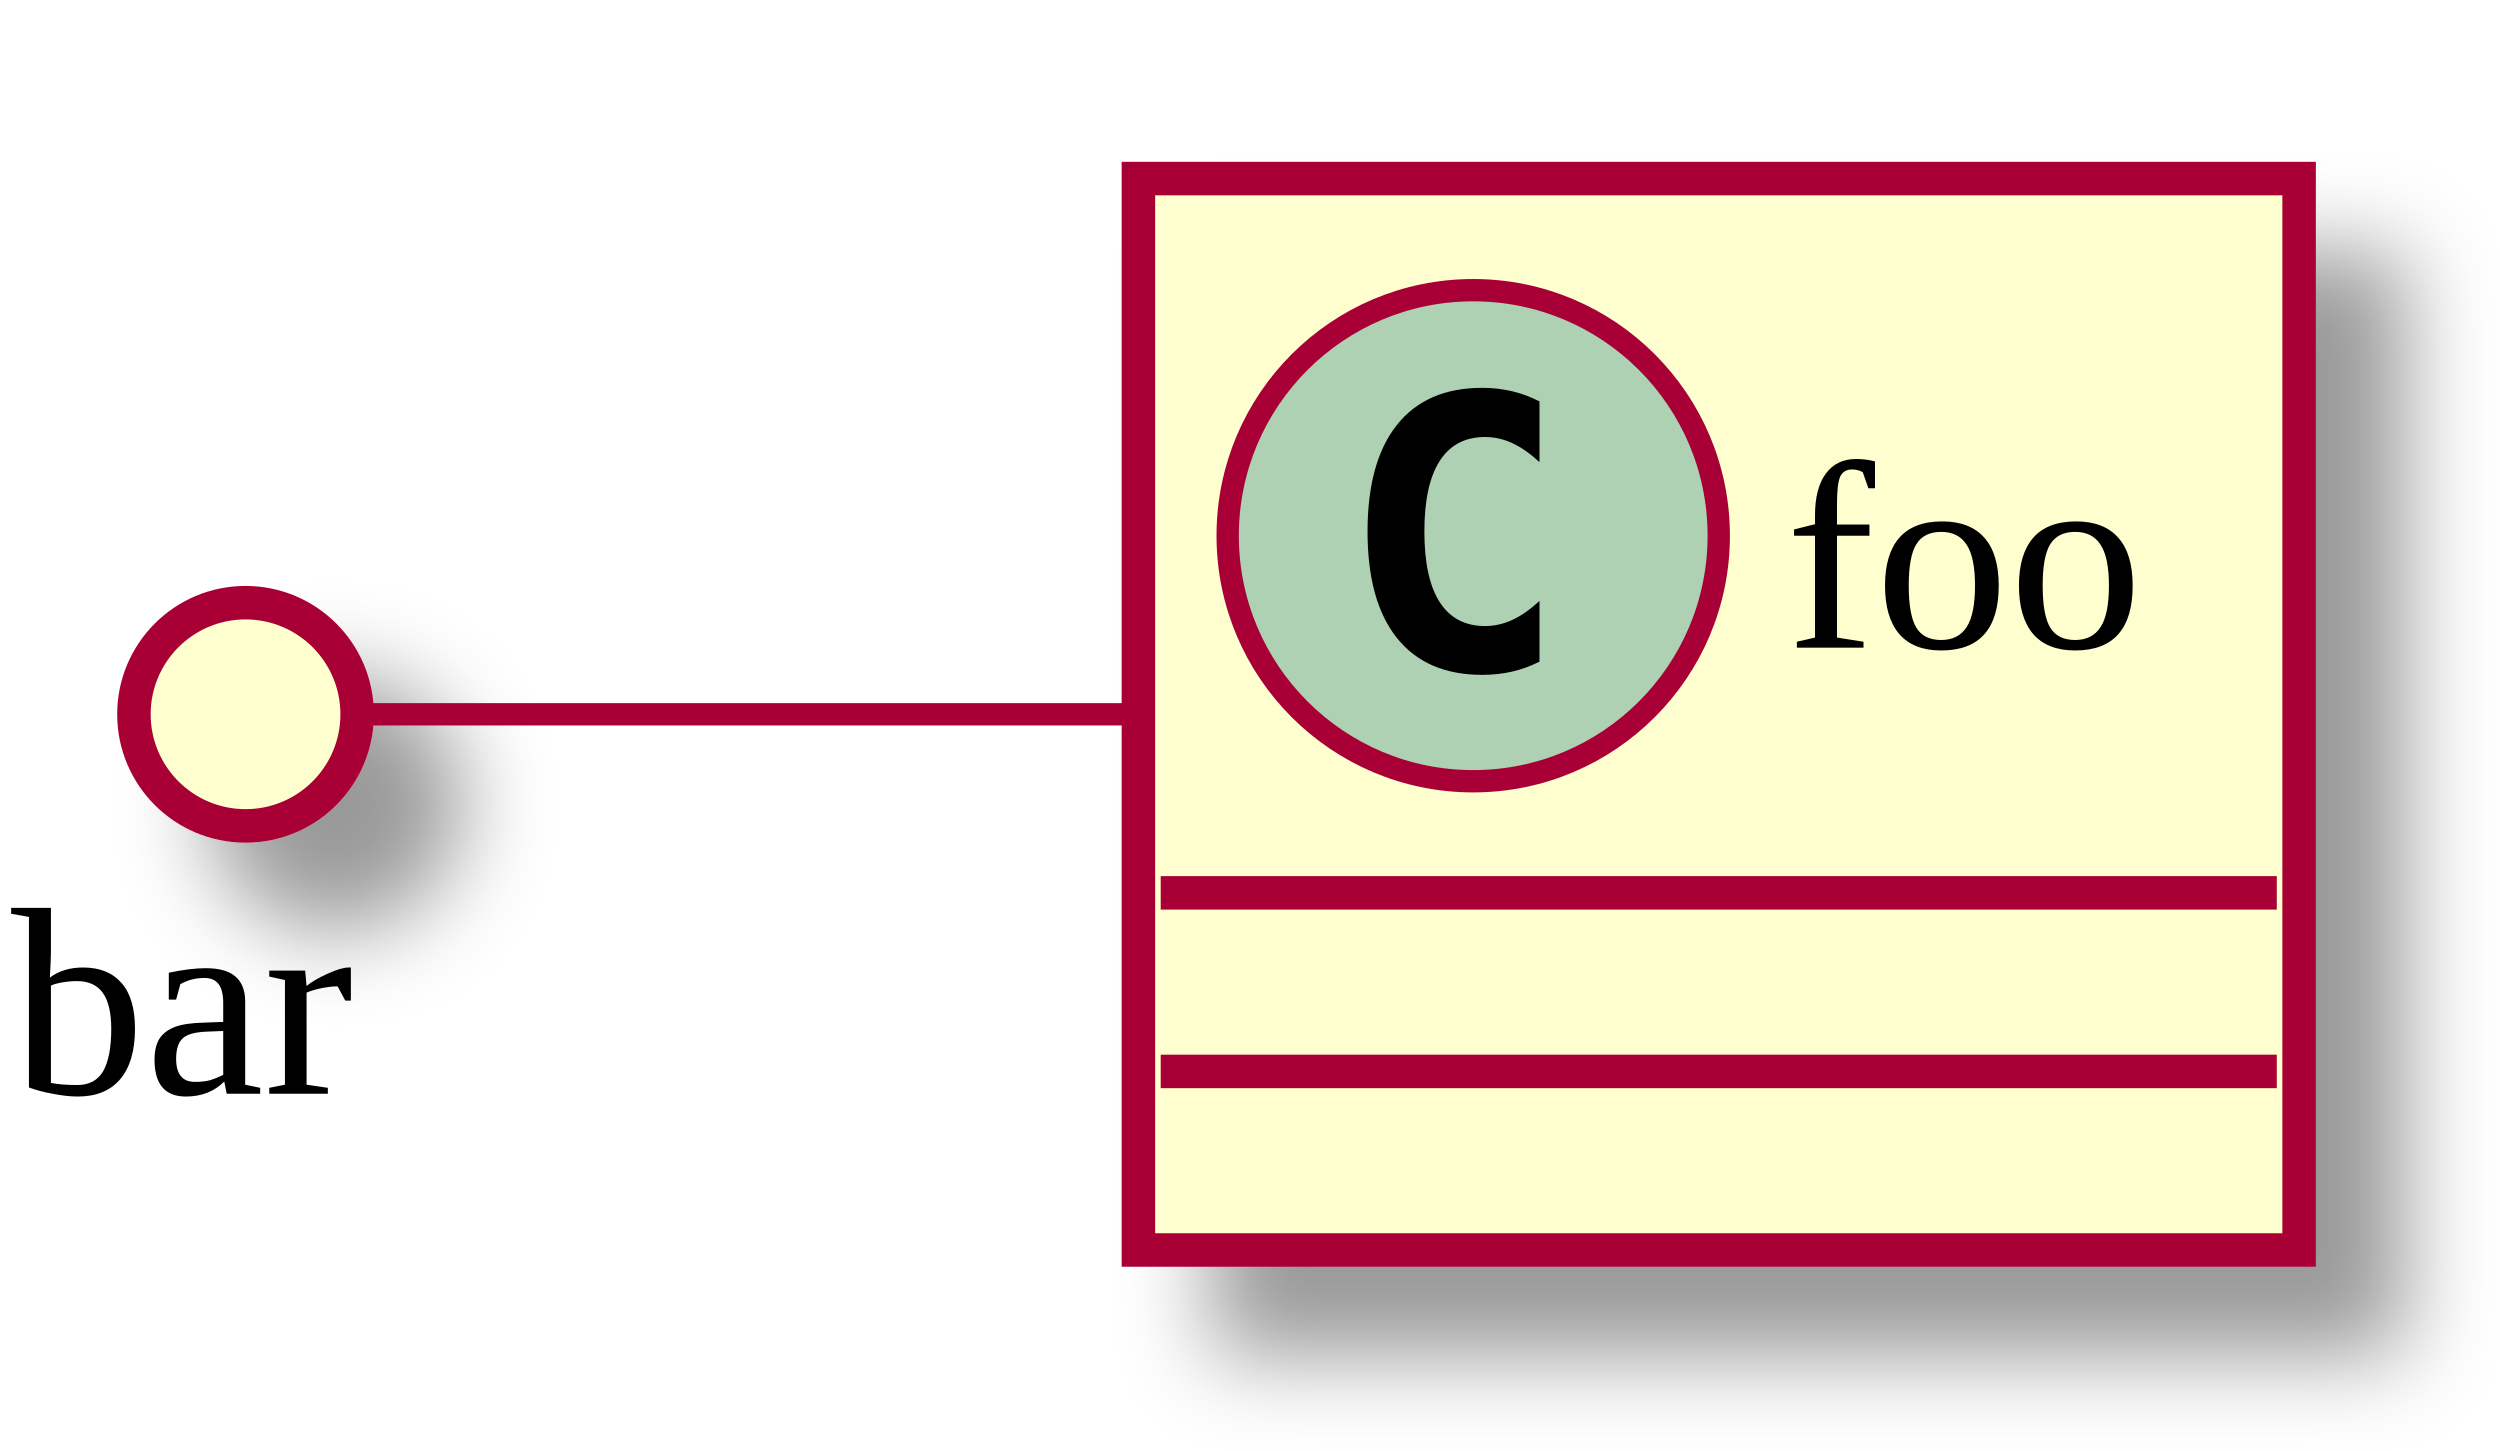
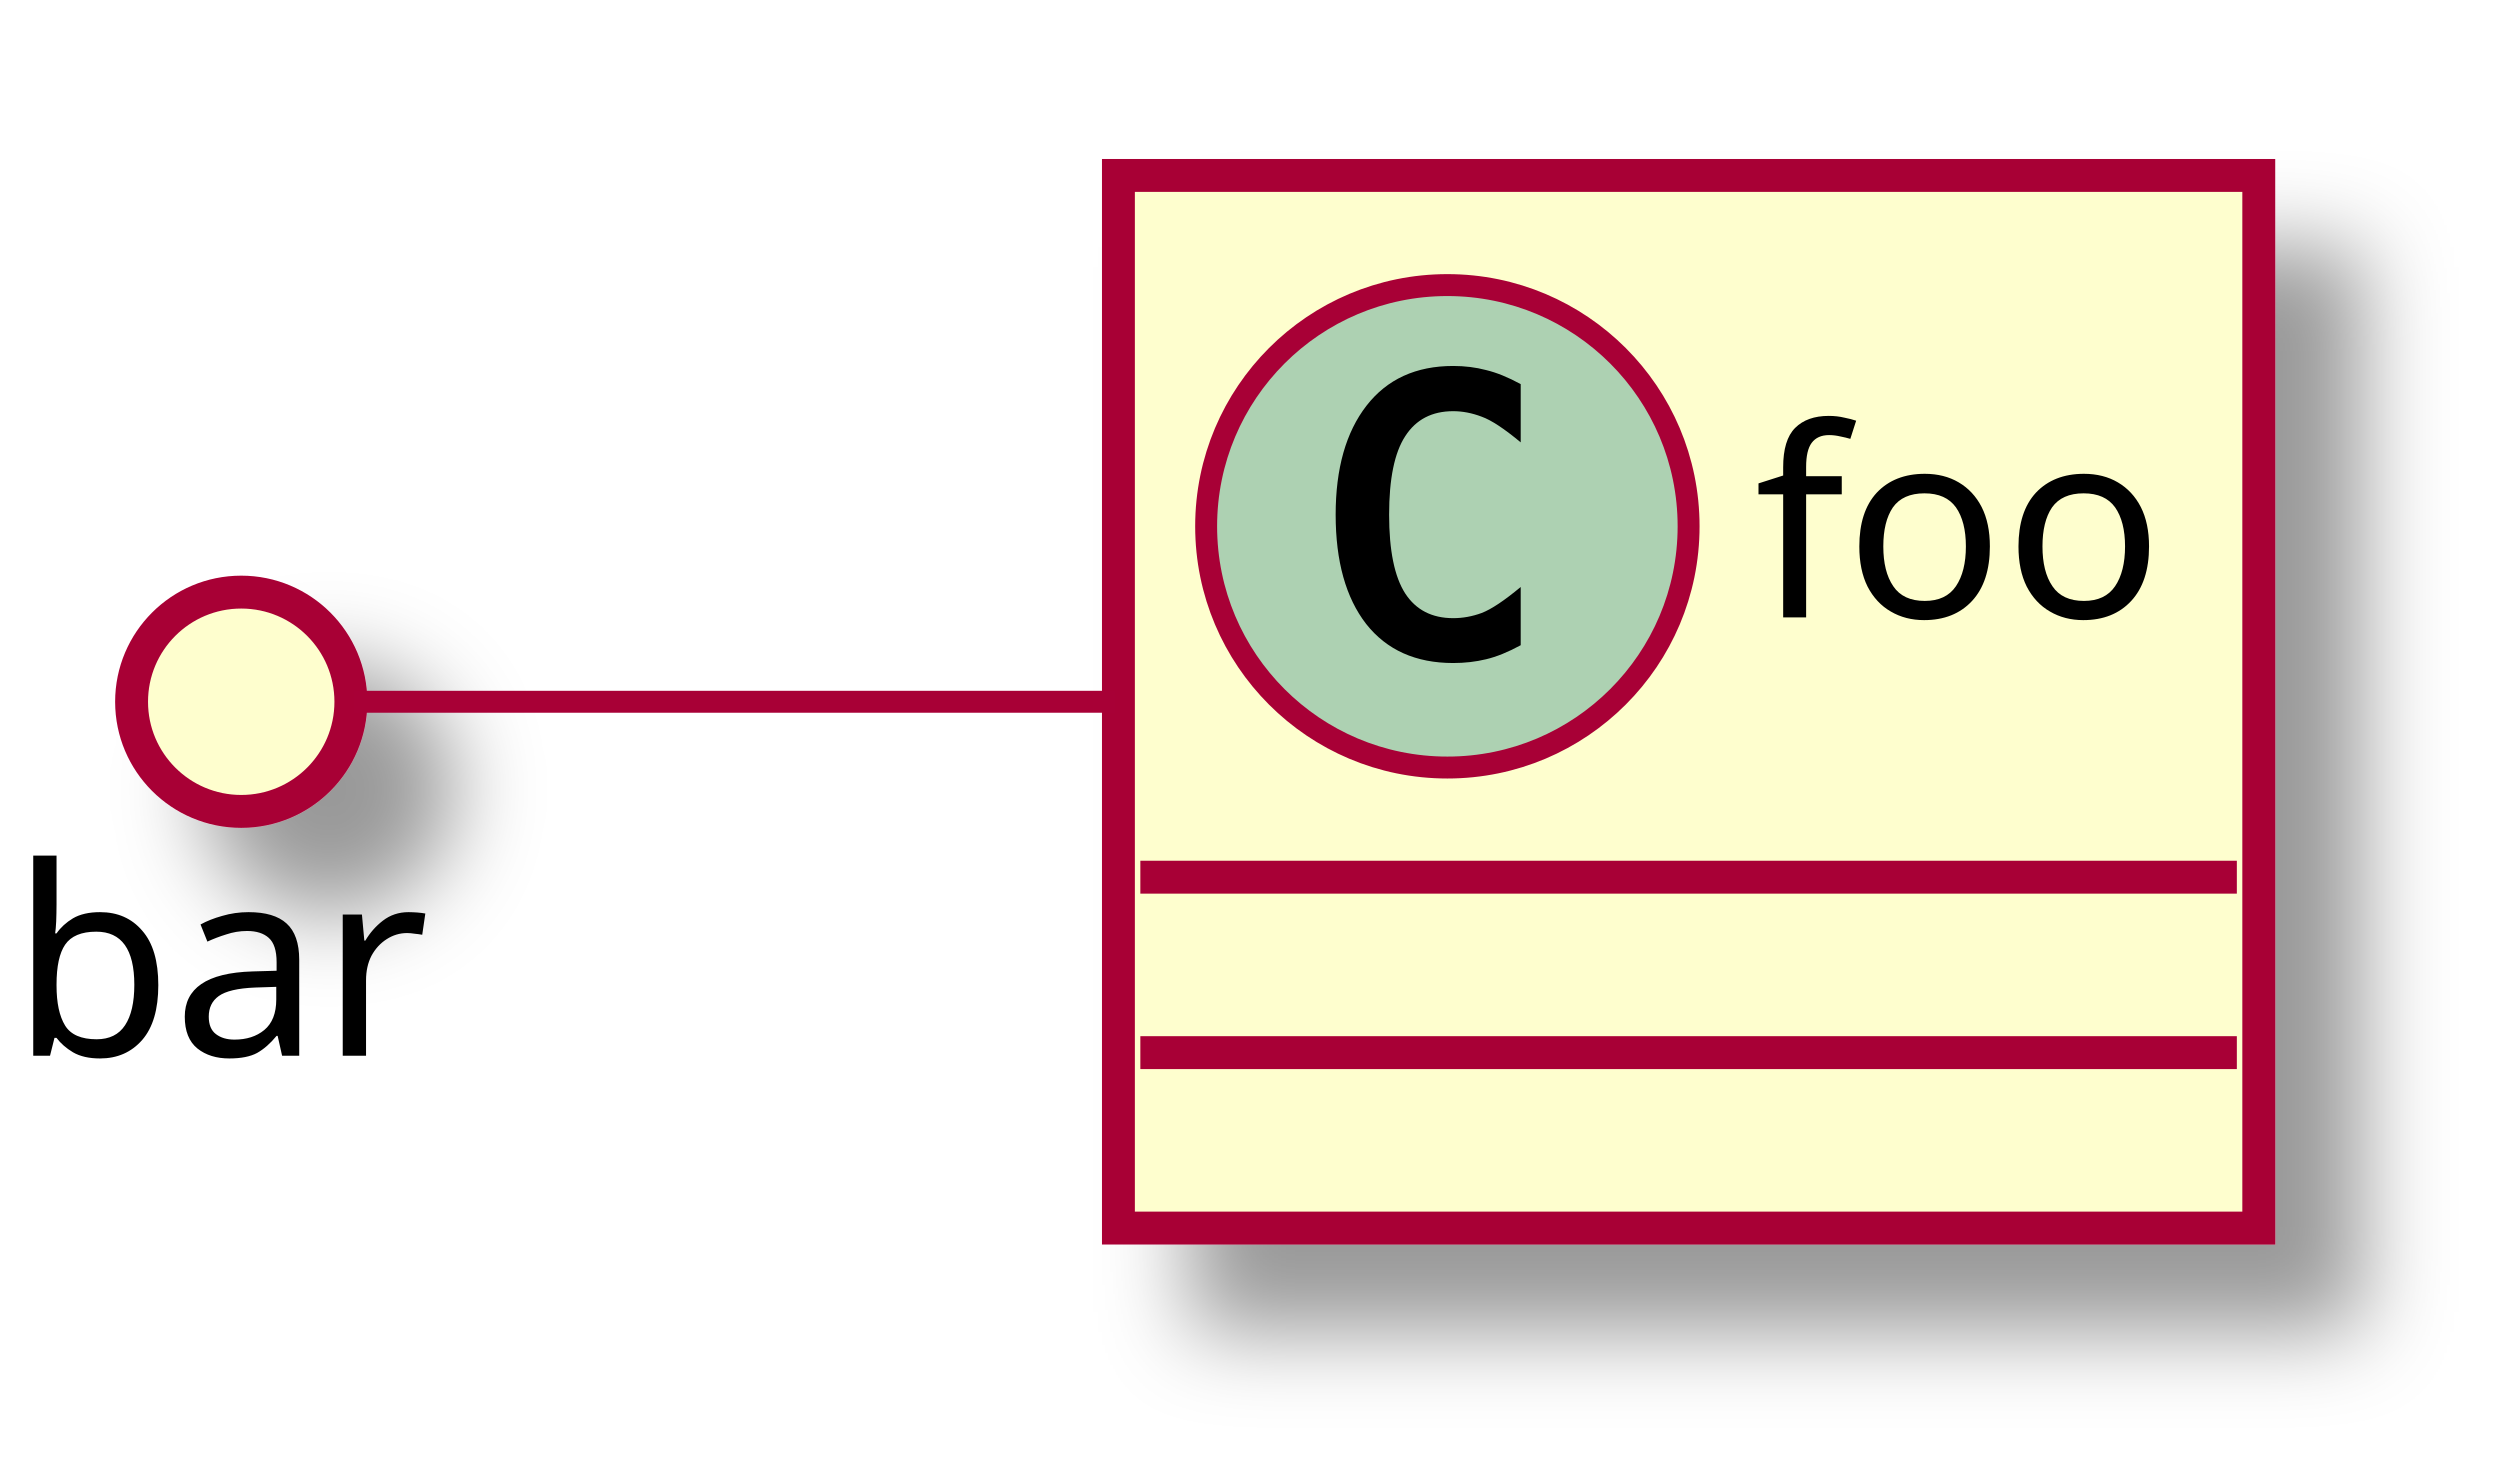
- <svg xmlns="http://www.w3.org/2000/svg" height="65pt" style="width:112px;height:65px;" version="1.1" viewBox="0 0 112 65" width="112pt">
+ <svg xmlns="http://www.w3.org/2000/svg" contentScriptType="application/ecmascript" contentStyleType="text/css" height="67px" preserveAspectRatio="none" style="width:114px;height:67px;" version="1.1" viewBox="0 0 114 67" width="114px" zoomAndPan="magnify">
  <defs>
-     <filter height="300%" id="f1" width="300%" x="-1" y="-1">
-       <feGaussianBlur result="blurOut" stdDeviation="2" />
+     <filter height="300%" id="f10afqo7z9rt7f" width="300%" x="-1" y="-1">
+       <feGaussianBlur result="blurOut" stdDeviation="2.0" />
      <feColorMatrix in="blurOut" result="blurOut2" type="matrix" values="0 0 0 0 0 0 0 0 0 0 0 0 0 0 0 0 0 0 .4 0" />
-       <feOffset dx="4" dy="4" in="blurOut2" result="blurOut3" />
+       <feOffset dx="4.0" dy="4.0" in="blurOut2" result="blurOut3" />
      <feBlend in="SourceGraphic" in2="blurOut3" mode="normal" />
    </filter>
  </defs>
  <g>
-     <rect fill="#FEFECE" filter="url(#f1)" height="48" style="stroke: #A80036; stroke-width: 1.5;" width="52" x="51" y="8" />
+     <rect fill="#FEFECE" filter="url(#f10afqo7z9rt7f)" height="48" id="foo" style="stroke: #A80036; stroke-width: 1.5;" width="52" x="51" y="8" />
    <ellipse cx="66" cy="24" fill="#ADD1B2" rx="11" ry="11" style="stroke: #A80036; stroke-width: 1.0;" />
-     <path d="M68.969,29.641 Q68.391,29.938 67.75,30.086 Q67.109,30.234 66.406,30.234 Q63.906,30.234 62.586,28.586 Q61.266,26.938 61.266,23.812 Q61.266,20.688 62.586,19.031 Q63.906,17.375 66.406,17.375 Q67.109,17.375 67.758,17.531 Q68.406,17.688 68.969,17.984 L68.969,20.703 Q68.344,20.125 67.75,19.852 Q67.156,19.578 66.531,19.578 Q65.188,19.578 64.5,20.648 Q63.812,21.719 63.812,23.812 Q63.812,25.906 64.5,26.977 Q65.188,28.047 66.531,28.047 Q67.156,28.047 67.75,27.773 Q68.344,27.5 68.969,26.922 L68.969,29.641 Z " />
-     <text fill="#000000" font-size="12" lengthAdjust="spacingAndGlyphs" textLength="20" x="80" y="29.016">foo</text>
+     <path d="M69.344,29.422 Q68.484,29.891 67.766,30.062 Q67.062,30.234 66.266,30.234 Q63.703,30.234 62.297,28.453 Q60.906,26.656 60.906,23.469 Q60.906,20.312 62.312,18.5 Q63.719,16.688 66.266,16.688 Q67.062,16.688 67.766,16.875 Q68.484,17.047 69.344,17.516 L69.344,20.172 Q68.219,19.234 67.562,19 Q66.906,18.75 66.266,18.75 Q64.812,18.75 64.078,19.891 Q63.344,21.016 63.344,23.469 Q63.344,25.922 64.078,27.062 Q64.812,28.188 66.266,28.188 Q66.922,28.188 67.562,27.953 Q68.219,27.703 69.344,26.766 L69.344,29.422 Z " />
+     <text fill="#000000" font-family="sans-serif" font-size="12" lengthAdjust="spacingAndGlyphs" textLength="20" x="80" y="28.154">foo</text>
    <line style="stroke: #A80036; stroke-width: 1.5;" x1="52" x2="102" y1="40" y2="40" />
    <line style="stroke: #A80036; stroke-width: 1.5;" x1="52" x2="102" y1="48" y2="48" />
-     <ellipse cx="11" cy="32" fill="#FEFECE" filter="url(#f1)" rx="5" ry="5" style="stroke: #A80036; stroke-width: 1.5;" />
-     <text fill="#000000" font-size="12" lengthAdjust="spacingAndGlyphs" textLength="21" x="0.5" y="49">bar</text>
-     <path d="M16.156,32 C27.723,32 39.29,32 50.856,32 " fill="none" style="stroke: #A80036; stroke-width: 1.0;" />
+     <ellipse cx="11" cy="32" fill="#FEFECE" filter="url(#f10afqo7z9rt7f)" rx="5" ry="5" style="stroke: #A80036; stroke-width: 1.5;" />
+     <text fill="#000000" font-family="sans-serif" font-size="12" lengthAdjust="spacingAndGlyphs" textLength="21" x="0.5" y="48.139">bar</text>
+     <path d="M16.156,32 C27.723,32 39.29,32 50.856,32 " fill="none" id="foolol3-foo" style="stroke: #A80036; stroke-width: 1.0;" />
  </g>
</svg>
